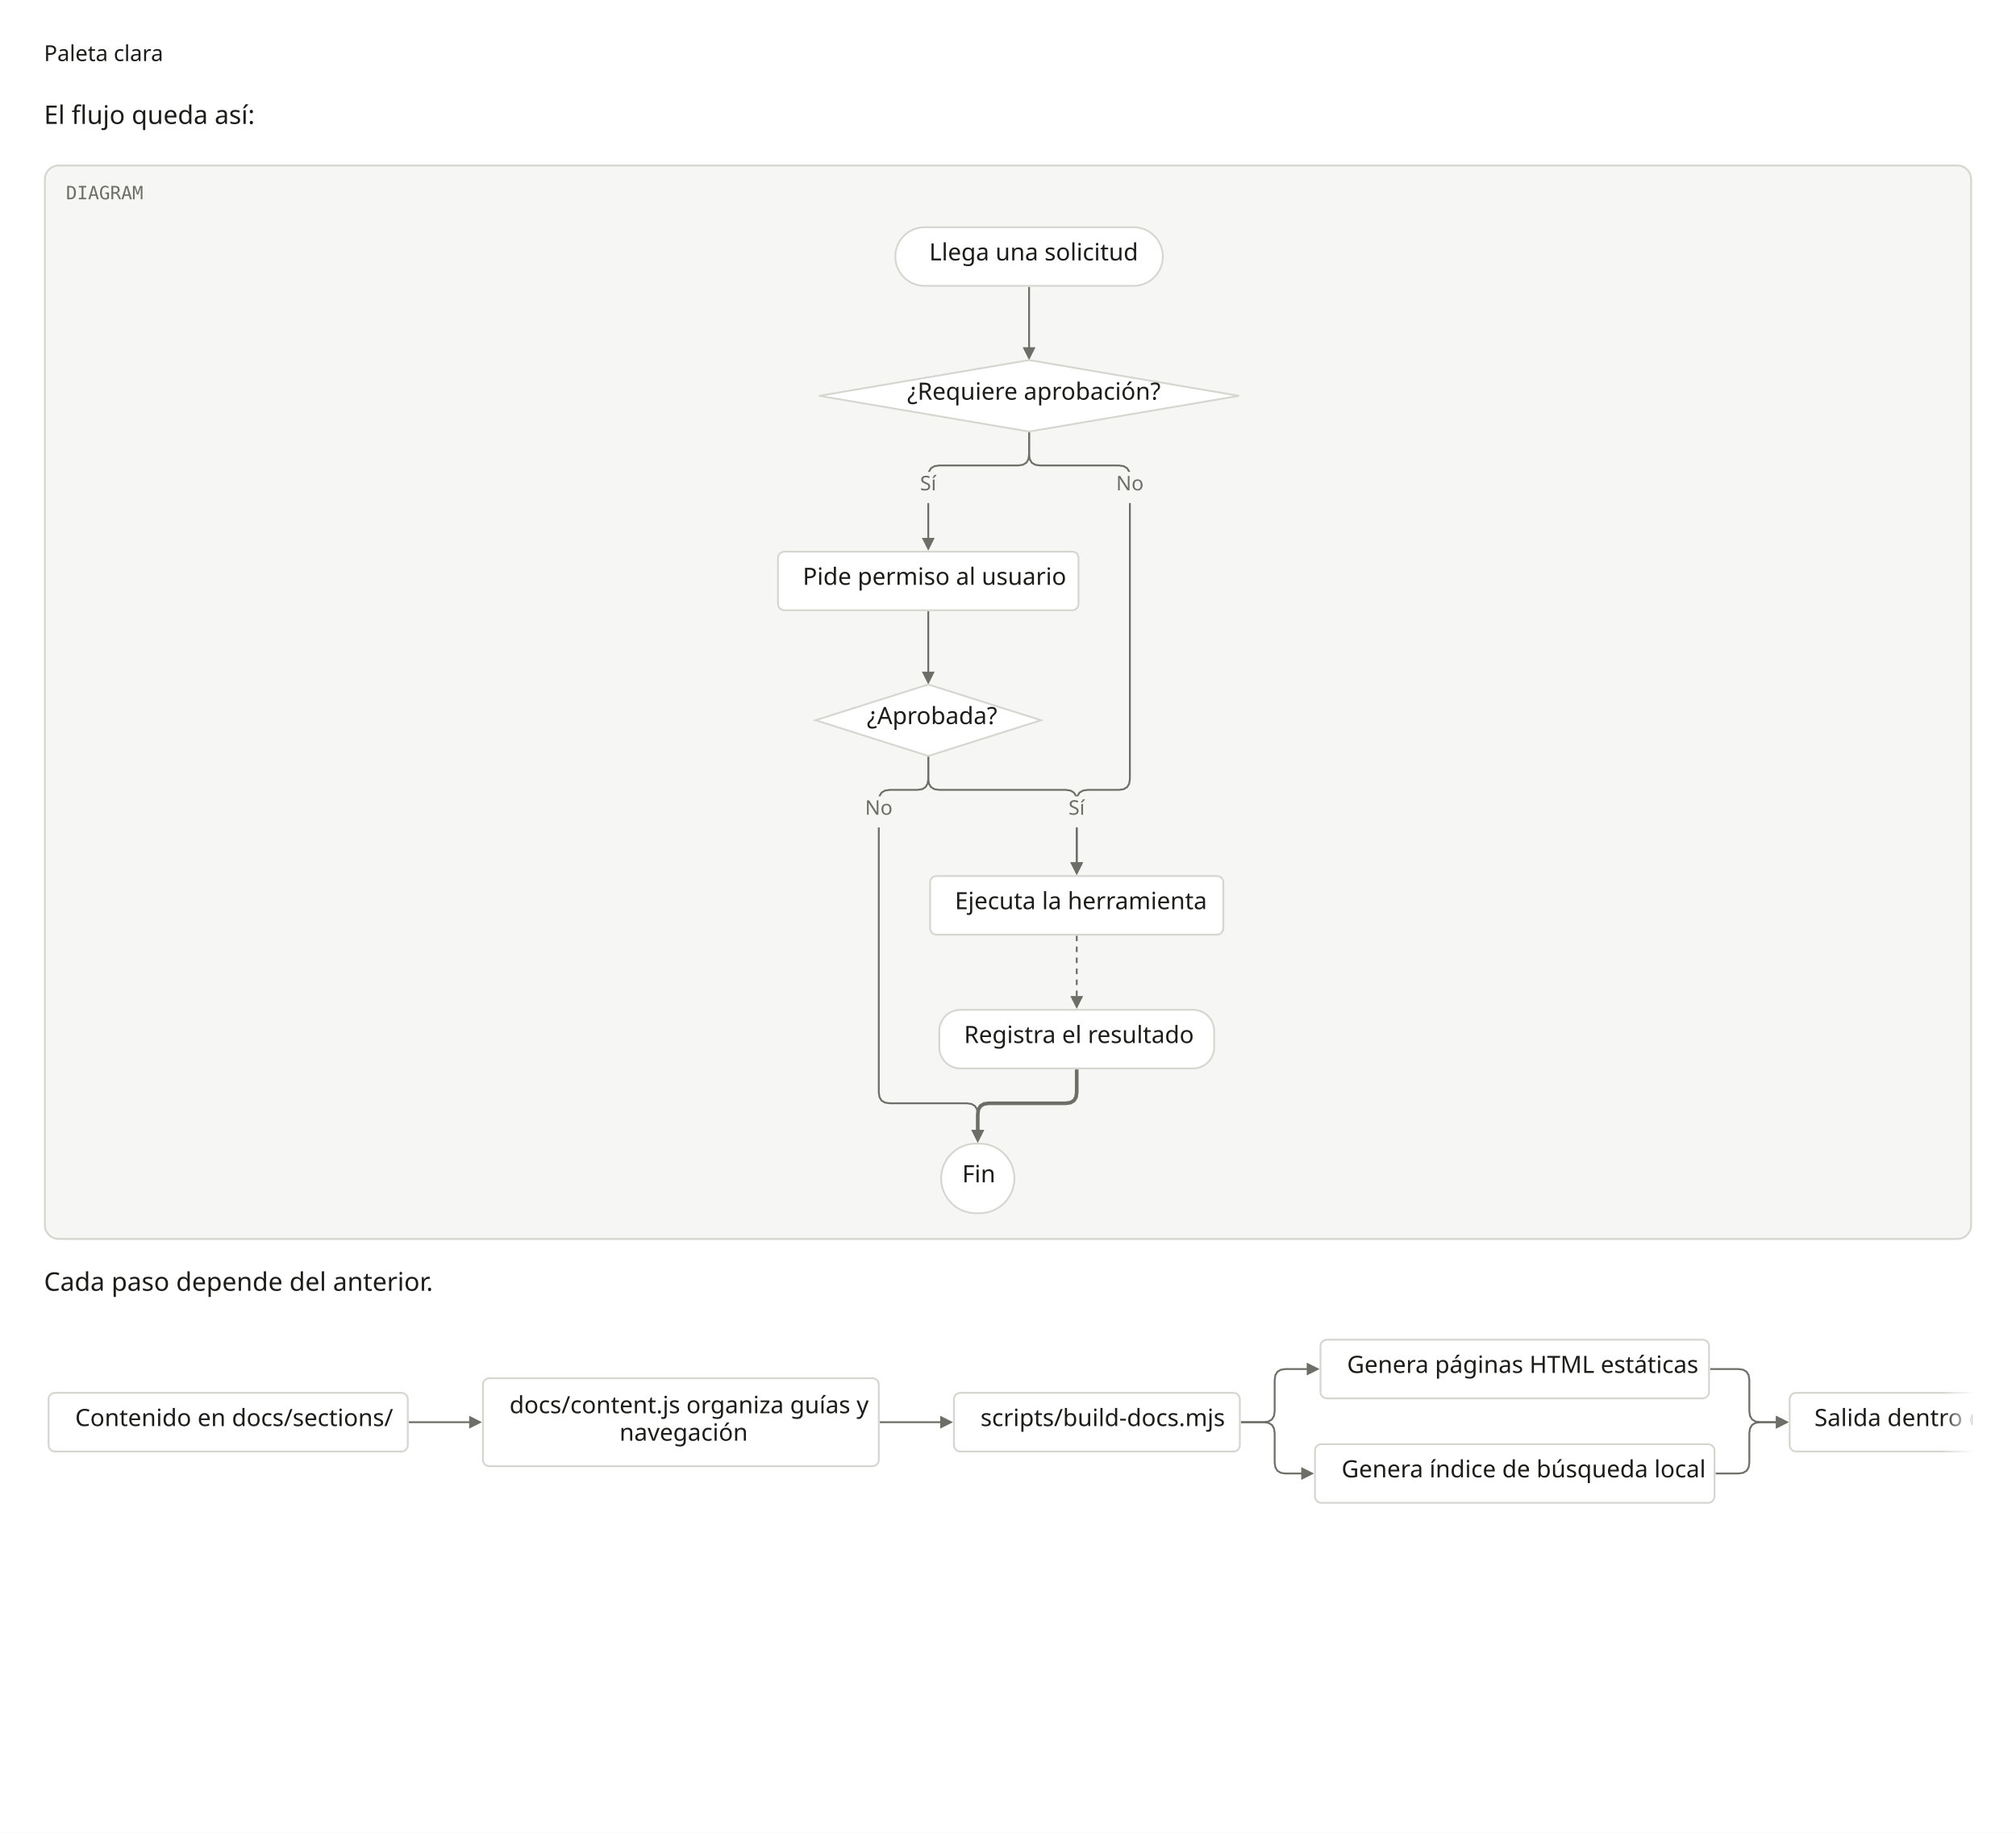
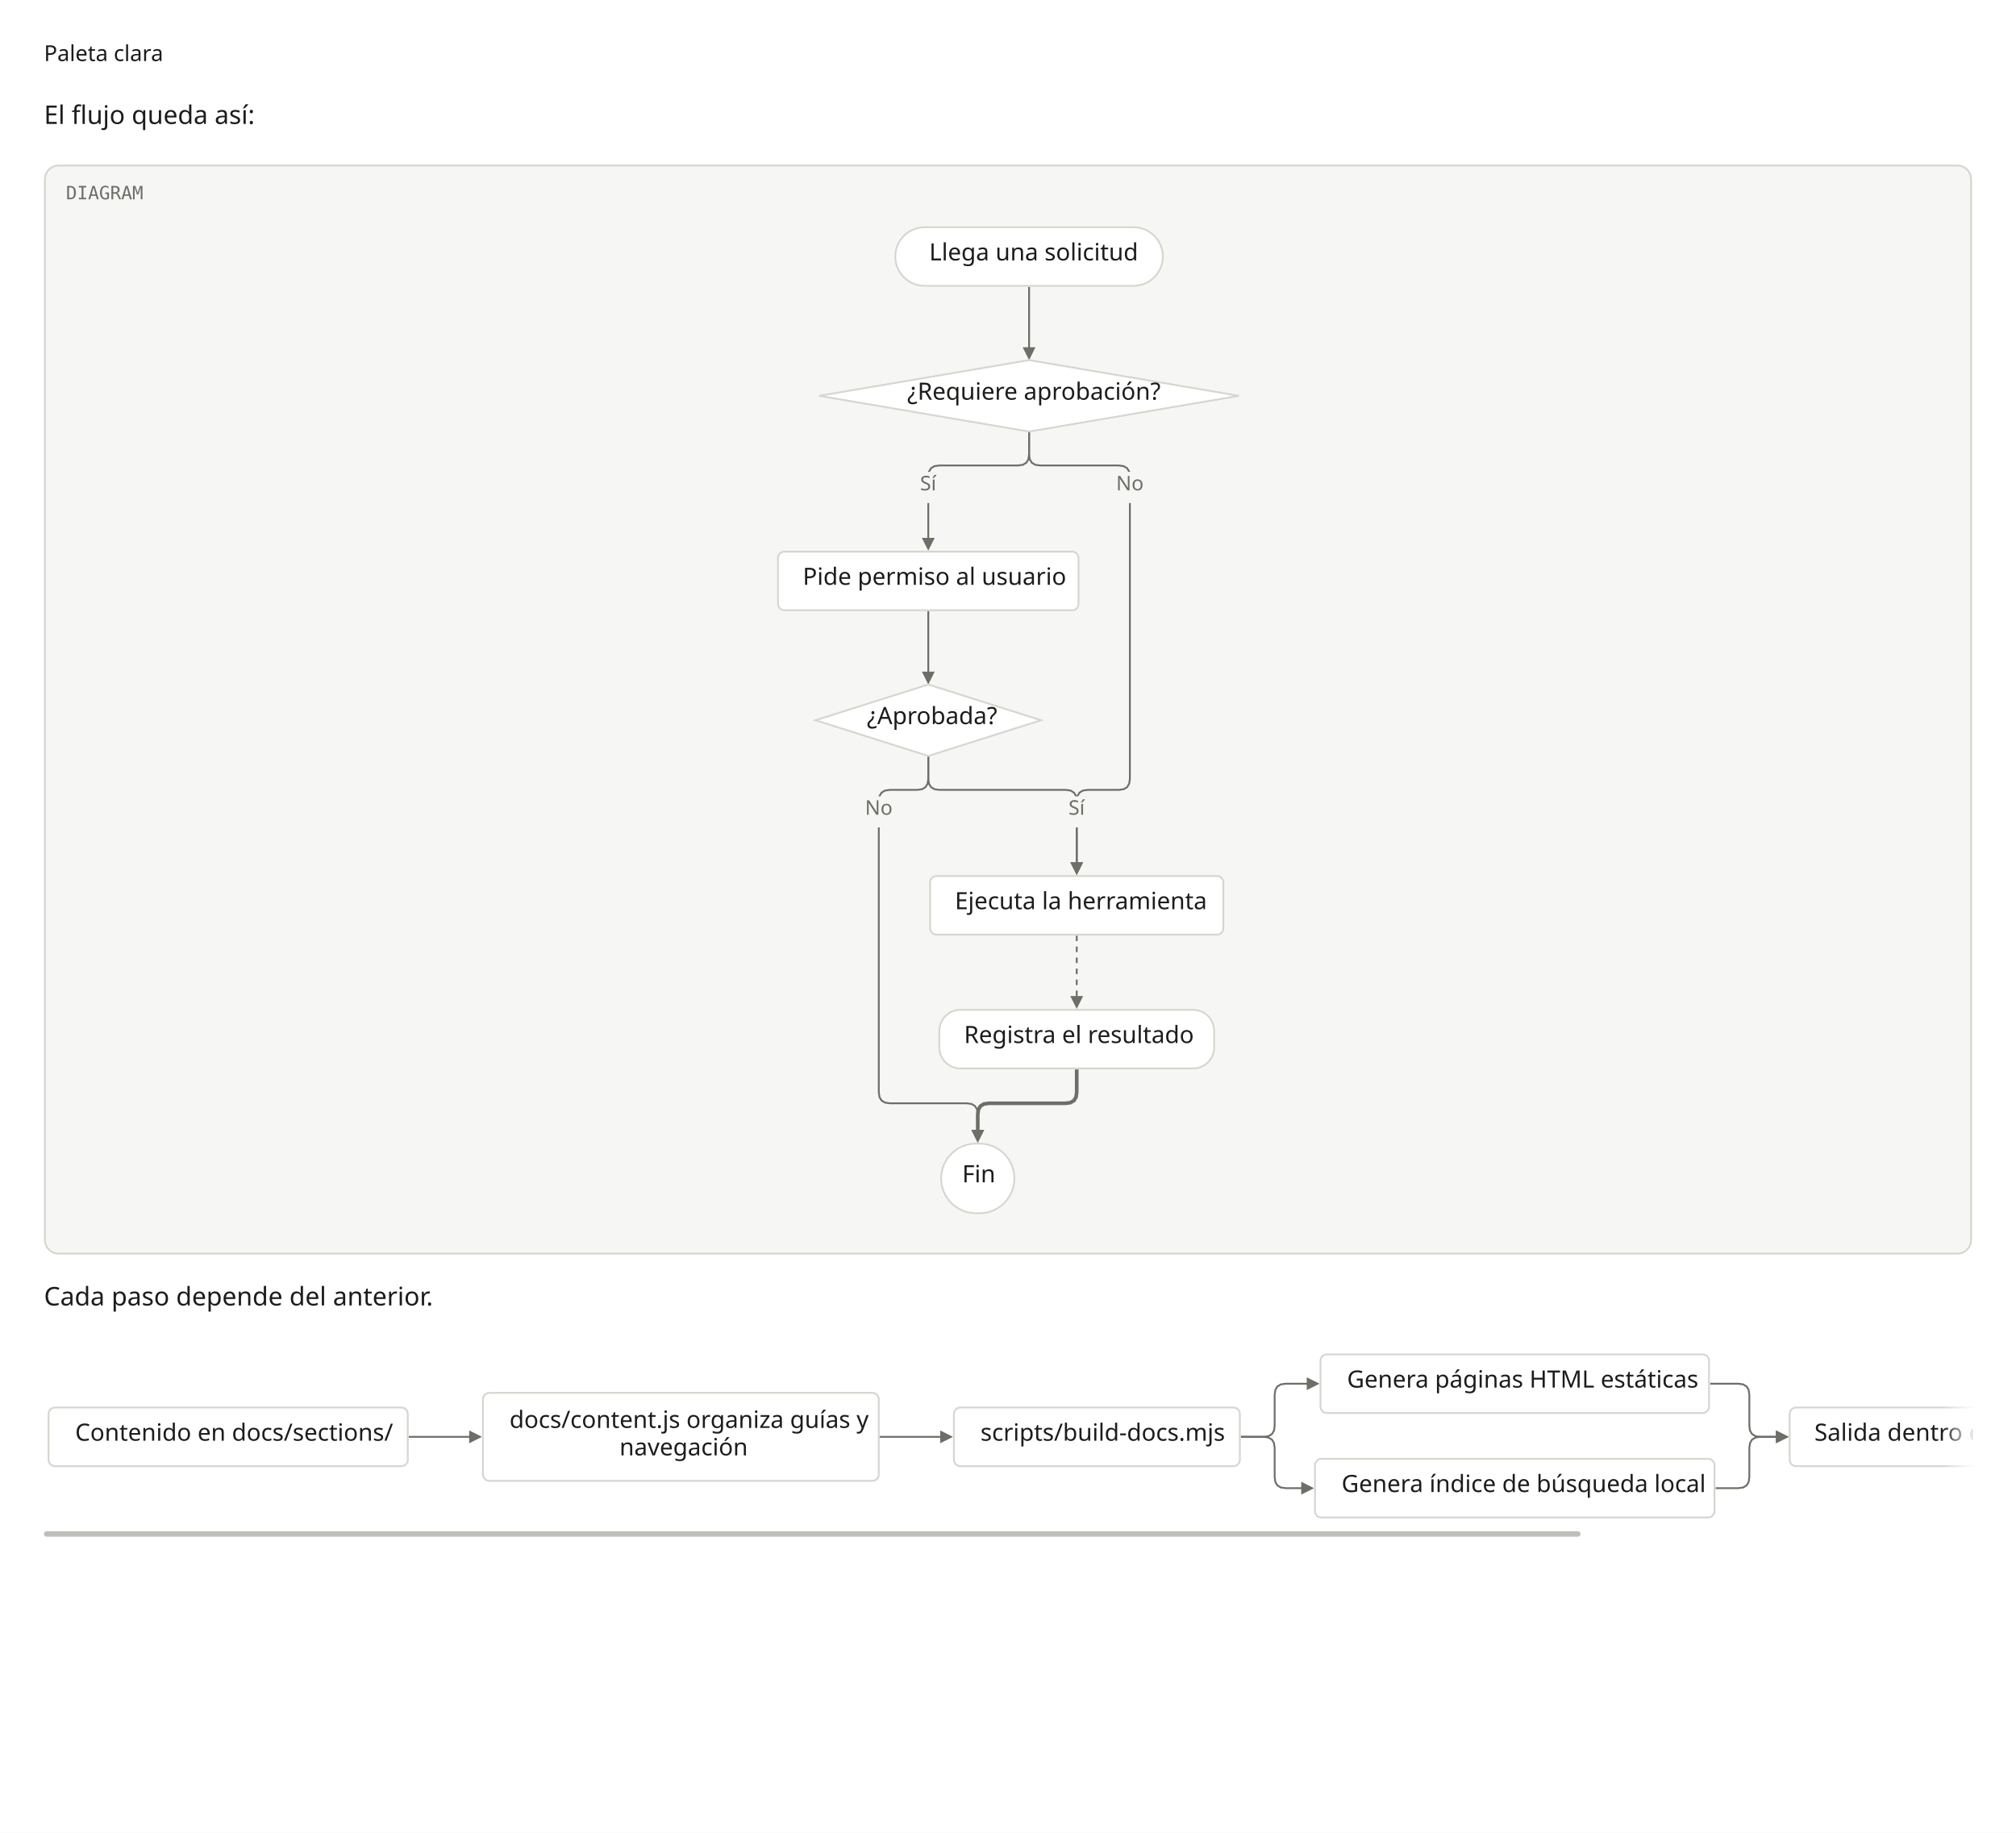
<svg xmlns="http://www.w3.org/2000/svg" width="1100" height="1000" viewBox="0 0 1100 1000" overflow="hidden">
  <rect x="0" y="0" width="1100" height="1000" rx="0" fill="#ffffff" fill-opacity="1" />
  <text x="24" y="24" font-family="Ubuntu,sans-serif" font-size="12" dominant-baseline="text-before-edge" fill="#1c1c1a" fill-opacity="1" xml:space="preserve">Paleta clara</text>
  <text x="24" y="56.759" font-family="Ubuntu,sans-serif" font-size="14" dominant-baseline="text-before-edge" fill="#1c1c1a" fill-opacity="1" xml:space="preserve">El flujo queda así:</text>
-   <rect x="24" y="89.821" width="1052" height="586.652" rx="8" fill="#f6f6f4" fill-opacity="1" />
-   <rect x="24.5" y="90.321" width="1051" height="585.652" rx="7.5" fill="none" stroke="#d6d6d1" stroke-opacity="1" stroke-width="1" />
+   <rect x="24" y="89.821" width="1052" height="594.652" rx="8" fill="#f6f6f4" fill-opacity="1" />
+   <rect x="24.5" y="90.321" width="1051" height="593.652" rx="7.5" fill="none" stroke="#d6d6d1" stroke-opacity="1" stroke-width="1" />
  <text x="36" y="101.821" font-family="Hack,monospace" font-size="10" dominant-baseline="text-before-edge" fill="#6e6e68" fill-opacity="1" xml:space="preserve">DIAGRAM</text>
  <defs>
    <clipPath id="clip-6" clipPathUnits="userSpaceOnUse">
-       <rect x="36" y="121.473" width="1028" height="543" />
+       <rect x="36" y="121.473" width="1028" height="551" />
    </clipPath>
  </defs>
  <g clip-path="url(#clip-6)">
    <polygon points="561.5,196.473 558,189.473 565,189.473" fill="#6e6e68" fill-opacity="1" />
    <polyline points="561.5,156.473 561.5,192.973" fill="none" stroke="#6e6e68" stroke-opacity="1" stroke-width="1" />
    <polygon points="506.5,300.473 503,293.473 510,293.473" fill="#6e6e68" fill-opacity="1" />
    <polyline points="561.5,235.473 561.5,247.973 561.125,250.598 560,252.473 558.125,253.598 555.5,253.973 512.5,253.973 509.875,254.348 508,255.473 506.875,257.348 506.5,259.973 506.5,296.973" fill="none" stroke="#6e6e68" stroke-opacity="1" stroke-width="1" />
    <polygon points="587.5,477.473 584,470.473 591,470.473" fill="#6e6e68" fill-opacity="1" />
    <polyline points="561.5,235.473 561.5,247.973 561.875,250.598 563,252.473 564.875,253.598 567.5,253.973 610.5,253.973 613.125,254.348 615,255.473 616.125,257.348 616.5,259.973 616.5,424.973 616.125,427.598 615,429.473 613.125,430.598 610.5,430.973 593.5,430.973 590.875,431.348 589,432.473 587.875,434.348 587.5,436.973 587.5,473.973" fill="none" stroke="#6e6e68" stroke-opacity="1" stroke-width="1" />
    <polygon points="506.5,373.473 503,366.473 510,366.473" fill="#6e6e68" fill-opacity="1" />
    <polyline points="506.5,333.473 506.5,369.973" fill="none" stroke="#6e6e68" stroke-opacity="1" stroke-width="1" />
    <polygon points="587.5,477.473 584,470.473 591,470.473" fill="#6e6e68" fill-opacity="1" />
    <polyline points="506.5,412.473 506.5,424.973 506.875,427.598 508,429.473 509.875,430.598 512.5,430.973 581.5,430.973 584.125,431.348 586,432.473 587.125,434.348 587.5,436.973 587.5,473.973" fill="none" stroke="#6e6e68" stroke-opacity="1" stroke-width="1" />
    <polygon points="533.5,623.473 530,616.473 537,616.473" fill="#6e6e68" fill-opacity="1" />
    <polyline points="506.5,412.473 506.5,424.973 506.125,427.598 505,429.473 503.125,430.598 500.5,430.973 485.5,430.973 482.875,431.348 481,432.473 479.875,434.348 479.5,436.973 479.5,595.973 479.875,598.598 481,600.473 482.875,601.598 485.5,601.973 527.5,601.973 530.125,602.348 532,603.473 533.125,605.348 533.5,607.973 533.5,619.973" fill="none" stroke="#6e6e68" stroke-opacity="1" stroke-width="1" />
    <polygon points="587.5,550.473 584,543.473 591,543.473" fill="#6e6e68" fill-opacity="1" />
    <polyline points="587.5,510.473 587.5,546.973" fill="none" stroke="#6e6e68" stroke-opacity="1" stroke-width="1" stroke-dasharray="3 3" />
    <polygon points="533.5,623.473 530,616.473 537,616.473" fill="#6e6e68" fill-opacity="1" />
    <polyline points="587.5,583.473 587.5,595.973 587.125,598.598 586,600.473 584.125,601.598 581.5,601.973 539.5,601.973 536.875,602.348 535,603.473 533.875,605.348 533.5,607.973 533.5,619.973" fill="none" stroke="#6e6e68" stroke-opacity="1" stroke-width="2" />
    <rect x="496" y="257.473" width="21" height="17" rx="4" fill="#f6f6f4" fill-opacity="1" />
    <text x="502" y="259" font-family="Ubuntu,sans-serif" font-size="11" dominant-baseline="text-before-edge" fill="#6e6e68" fill-opacity="1" xml:space="preserve">Sí</text>
    <rect x="603" y="257.473" width="27" height="17" rx="4" fill="#f6f6f4" fill-opacity="1" />
    <text x="609" y="259" font-family="Ubuntu,sans-serif" font-size="11" dominant-baseline="text-before-edge" fill="#6e6e68" fill-opacity="1" xml:space="preserve">No</text>
    <rect x="577" y="434.473" width="21" height="17" rx="4" fill="#f6f6f4" fill-opacity="1" />
    <text x="583" y="436" font-family="Ubuntu,sans-serif" font-size="11" dominant-baseline="text-before-edge" fill="#6e6e68" fill-opacity="1" xml:space="preserve">Sí</text>
    <rect x="466" y="434.473" width="27" height="17" rx="4" fill="#f6f6f4" fill-opacity="1" />
    <text x="472" y="436" font-family="Ubuntu,sans-serif" font-size="11" dominant-baseline="text-before-edge" fill="#6e6e68" fill-opacity="1" xml:space="preserve">No</text>
    <rect x="488" y="123.473" width="147" height="33" rx="16.5" fill="#ffffff" fill-opacity="1" />
    <rect x="488.5" y="123.973" width="146" height="32" rx="16" fill="none" stroke="#d6d6d1" stroke-opacity="1" stroke-width="1" />
    <text x="507" y="132" font-family="Ubuntu,sans-serif" font-size="13" dominant-baseline="text-before-edge" fill="#1c1c1a" fill-opacity="1" xml:space="preserve">Llega una solicitud</text>
    <polygon points="561.5,196.473 676,215.973 447,215.973" fill="#ffffff" fill-opacity="1" />
    <polygon points="561.5,235.473 447,215.973 676,215.973" fill="#ffffff" fill-opacity="1" />
    <polyline points="561.5,196.473 676,215.973 561.5,235.473 447,215.973 561.5,196.473" fill="none" stroke="#d6d6d1" stroke-opacity="1" stroke-width="1" />
    <text x="495" y="208" font-family="Ubuntu,sans-serif" font-size="13" dominant-baseline="text-before-edge" fill="#1c1c1a" fill-opacity="1" xml:space="preserve">¿Requiere aprobación?</text>
    <rect x="424" y="300.473" width="165" height="33" rx="4" fill="#ffffff" fill-opacity="1" />
    <rect x="424.5" y="300.973" width="164" height="32" rx="3.5" fill="none" stroke="#d6d6d1" stroke-opacity="1" stroke-width="1" />
    <text x="438" y="309" font-family="Ubuntu,sans-serif" font-size="13" dominant-baseline="text-before-edge" fill="#1c1c1a" fill-opacity="1" xml:space="preserve">Pide permiso al usuario</text>
    <rect x="507" y="477.473" width="161" height="33" rx="4" fill="#ffffff" fill-opacity="1" />
    <rect x="507.5" y="477.973" width="160" height="32" rx="3.5" fill="none" stroke="#d6d6d1" stroke-opacity="1" stroke-width="1" />
    <text x="521" y="486" font-family="Ubuntu,sans-serif" font-size="13" dominant-baseline="text-before-edge" fill="#1c1c1a" fill-opacity="1" xml:space="preserve">Ejecuta la herramienta</text>
    <polygon points="506.5,373.473 568,392.973 445,392.973" fill="#ffffff" fill-opacity="1" />
    <polygon points="506.5,412.473 445,392.973 568,392.973" fill="#ffffff" fill-opacity="1" />
    <polyline points="506.5,373.473 568,392.973 506.5,412.473 445,392.973 506.5,373.473" fill="none" stroke="#d6d6d1" stroke-opacity="1" stroke-width="1" />
    <text x="473" y="385" font-family="Ubuntu,sans-serif" font-size="13" dominant-baseline="text-before-edge" fill="#1c1c1a" fill-opacity="1" xml:space="preserve">¿Aprobada?</text>
    <rect x="513" y="623.473" width="41" height="39" rx="19.5" fill="#ffffff" fill-opacity="1" />
    <rect x="513.5" y="623.973" width="40" height="38" rx="19" fill="none" stroke="#d6d6d1" stroke-opacity="1" stroke-width="1" />
    <text x="525" y="635" font-family="Ubuntu,sans-serif" font-size="13" dominant-baseline="text-before-edge" fill="#1c1c1a" fill-opacity="1" xml:space="preserve">Fin</text>
    <rect x="512" y="550.473" width="151" height="33" rx="12" fill="#ffffff" fill-opacity="1" />
    <rect x="512.5" y="550.973" width="150" height="32" rx="11.5" fill="none" stroke="#d6d6d1" stroke-opacity="1" stroke-width="1" />
    <text x="526" y="559" font-family="Ubuntu,sans-serif" font-size="13" dominant-baseline="text-before-edge" fill="#1c1c1a" fill-opacity="1" xml:space="preserve">Registra el resultado</text>
  </g>
-   <text x="24" y="693.411" font-family="Ubuntu,sans-serif" font-size="14" dominant-baseline="text-before-edge" fill="#1c1c1a" fill-opacity="1" xml:space="preserve">Cada paso depende del anterior.</text>
+   <text x="24" y="701.411" font-family="Ubuntu,sans-serif" font-size="14" dominant-baseline="text-before-edge" fill="#1c1c1a" fill-opacity="1" xml:space="preserve">Cada paso depende del anterior.</text>
  <defs>
    <clipPath id="clip-56" clipPathUnits="userSpaceOnUse">
-       <rect x="24" y="728.473" width="1052" height="94" />
+       <rect x="24" y="736.473" width="1052" height="102" />
    </clipPath>
  </defs>
  <g clip-path="url(#clip-56)">
-     <polygon points="263,775.973 256,779.473 256,772.473" fill="#6e6e68" fill-opacity="1" />
-     <polyline points="223,775.973 259.5,775.973" fill="none" stroke="#6e6e68" stroke-opacity="1" stroke-width="1" />
-     <polygon points="520,775.973 513,779.473 513,772.473" fill="#6e6e68" fill-opacity="1" />
-     <polyline points="480,775.973 516.5,775.973" fill="none" stroke="#6e6e68" stroke-opacity="1" stroke-width="1" />
-     <polygon points="720,746.973 713,750.473 713,743.473" fill="#6e6e68" fill-opacity="1" />
-     <polyline points="677,775.973 689.5,775.973 692.125,775.598 694,774.473 695.125,772.598 695.5,769.973 695.5,752.973 695.875,750.348 697,748.473 698.875,747.348 701.5,746.973 716.5,746.973" fill="none" stroke="#6e6e68" stroke-opacity="1" stroke-width="1" />
-     <polygon points="717,803.973 710,807.473 710,800.473" fill="#6e6e68" fill-opacity="1" />
-     <polyline points="677,775.973 689.5,775.973 692.125,776.348 694,777.473 695.125,779.348 695.5,781.973 695.5,797.973 695.875,800.598 697,802.473 698.875,803.598 701.5,803.973 713.5,803.973" fill="none" stroke="#6e6e68" stroke-opacity="1" stroke-width="1" />
-     <polygon points="976,775.973 969,779.473 969,772.473" fill="#6e6e68" fill-opacity="1" />
-     <polyline points="933,746.973 948.5,746.973 951.125,747.348 953,748.473 954.125,750.348 954.5,752.973 954.5,769.973 954.875,772.598 956,774.473 957.875,775.598 960.5,775.973 972.5,775.973" fill="none" stroke="#6e6e68" stroke-opacity="1" stroke-width="1" />
-     <polygon points="976,775.973 969,779.473 969,772.473" fill="#6e6e68" fill-opacity="1" />
-     <polyline points="936,803.973 948.5,803.973 951.125,803.598 953,802.473 954.125,800.598 954.5,797.973 954.5,781.973 954.875,779.348 956,777.473 957.875,776.348 960.5,775.973 972.5,775.973" fill="none" stroke="#6e6e68" stroke-opacity="1" stroke-width="1" />
-     <polygon points="1171,775.973 1164,779.473 1164,772.473" fill="#6e6e68" fill-opacity="1" />
-     <polyline points="1131,775.973 1167.5,775.973" fill="none" stroke="#6e6e68" stroke-opacity="1" stroke-width="1" />
-     <rect x="26" y="759.473" width="197" height="33" rx="4" fill="#ffffff" fill-opacity="1" />
-     <rect x="26.5" y="759.973" width="196" height="32" rx="3.5" fill="none" stroke="#d6d6d1" stroke-opacity="1" stroke-width="1" />
-     <text x="41" y="768" font-family="Ubuntu,sans-serif" font-size="13" dominant-baseline="text-before-edge" fill="#1c1c1a" fill-opacity="1" xml:space="preserve">Contenido en docs/sections/</text>
-     <rect x="263" y="751.473" width="217" height="49" rx="4" fill="#ffffff" fill-opacity="1" />
-     <rect x="263.5" y="751.973" width="216" height="48" rx="3.5" fill="none" stroke="#d6d6d1" stroke-opacity="1" stroke-width="1" />
-     <text x="278" y="761" font-family="Ubuntu,sans-serif" font-size="13" dominant-baseline="text-before-edge" fill="#1c1c1a" fill-opacity="1" xml:space="preserve">docs/content.js organiza guías y</text>
-     <text x="338" y="776" font-family="Ubuntu,sans-serif" font-size="13" dominant-baseline="text-before-edge" fill="#1c1c1a" fill-opacity="1" xml:space="preserve">navegación</text>
-     <rect x="520" y="759.473" width="157" height="33" rx="4" fill="#ffffff" fill-opacity="1" />
-     <rect x="520.5" y="759.973" width="156" height="32" rx="3.5" fill="none" stroke="#d6d6d1" stroke-opacity="1" stroke-width="1" />
-     <text x="535" y="768" font-family="Ubuntu,sans-serif" font-size="13" dominant-baseline="text-before-edge" fill="#1c1c1a" fill-opacity="1" xml:space="preserve">scripts/build-docs.mjs</text>
-     <rect x="720" y="730.473" width="213" height="33" rx="4" fill="#ffffff" fill-opacity="1" />
-     <rect x="720.5" y="730.973" width="212" height="32" rx="3.5" fill="none" stroke="#d6d6d1" stroke-opacity="1" stroke-width="1" />
-     <text x="735" y="739" font-family="Ubuntu,sans-serif" font-size="13" dominant-baseline="text-before-edge" fill="#1c1c1a" fill-opacity="1" xml:space="preserve">Genera páginas HTML estáticas</text>
-     <rect x="717" y="787.473" width="219" height="33" rx="4" fill="#ffffff" fill-opacity="1" />
-     <rect x="717.5" y="787.973" width="218" height="32" rx="3.5" fill="none" stroke="#d6d6d1" stroke-opacity="1" stroke-width="1" />
-     <text x="732" y="796" font-family="Ubuntu,sans-serif" font-size="13" dominant-baseline="text-before-edge" fill="#1c1c1a" fill-opacity="1" xml:space="preserve">Genera índice de búsqueda local</text>
-     <rect x="976" y="759.473" width="155" height="33" rx="4" fill="#ffffff" fill-opacity="1" />
-     <rect x="976.5" y="759.973" width="154" height="32" rx="3.5" fill="none" stroke="#d6d6d1" stroke-opacity="1" stroke-width="1" />
-     <text x="990" y="768" font-family="Ubuntu,sans-serif" font-size="13" dominant-baseline="text-before-edge" fill="#1c1c1a" fill-opacity="1" xml:space="preserve">Salida dentro de dist/</text>
-     <rect x="1171" y="751.473" width="171" height="49" rx="4" fill="#ffffff" fill-opacity="1" />
-     <rect x="1171.5" y="751.973" width="170" height="48" rx="3.5" fill="none" stroke="#d6d6d1" stroke-opacity="1" stroke-width="1" />
-     <text x="1186" y="761" font-family="Ubuntu,sans-serif" font-size="13" dominant-baseline="text-before-edge" fill="#1c1c1a" fill-opacity="1" xml:space="preserve">El navegador muestra la</text>
-     <text x="1211" y="776" font-family="Ubuntu,sans-serif" font-size="13" dominant-baseline="text-before-edge" fill="#1c1c1a" fill-opacity="1" xml:space="preserve">documentación</text>
-     <rect x="1060" y="728.473" width="1" height="94" rx="0" fill="#ffffff" fill-opacity="0.031" />
-     <rect x="1061" y="728.473" width="1" height="94" rx="0" fill="#ffffff" fill-opacity="0.094" />
-     <rect x="1062" y="728.473" width="1" height="94" rx="0" fill="#ffffff" fill-opacity="0.157" />
-     <rect x="1063" y="728.473" width="1" height="94" rx="0" fill="#ffffff" fill-opacity="0.22" />
-     <rect x="1064" y="728.473" width="1" height="94" rx="0" fill="#ffffff" fill-opacity="0.282" />
-     <rect x="1065" y="728.473" width="1" height="94" rx="0" fill="#ffffff" fill-opacity="0.345" />
-     <rect x="1066" y="728.473" width="1" height="94" rx="0" fill="#ffffff" fill-opacity="0.408" />
-     <rect x="1067" y="728.473" width="1" height="94" rx="0" fill="#ffffff" fill-opacity="0.471" />
-     <rect x="1068" y="728.473" width="1" height="94" rx="0" fill="#ffffff" fill-opacity="0.529" />
-     <rect x="1069" y="728.473" width="1" height="94" rx="0" fill="#ffffff" fill-opacity="0.592" />
-     <rect x="1070" y="728.473" width="1" height="94" rx="0" fill="#ffffff" fill-opacity="0.655" />
-     <rect x="1071" y="728.473" width="1" height="94" rx="0" fill="#ffffff" fill-opacity="0.718" />
-     <rect x="1072" y="728.473" width="1" height="94" rx="0" fill="#ffffff" fill-opacity="0.78" />
-     <rect x="1073" y="728.473" width="1" height="94" rx="0" fill="#ffffff" fill-opacity="0.843" />
-     <rect x="1074" y="728.473" width="1" height="94" rx="0" fill="#ffffff" fill-opacity="0.906" />
-     <rect x="1075" y="728.473" width="1" height="94" rx="0" fill="#ffffff" fill-opacity="0.969" />
+     <polygon points="263,783.973 256,787.473 256,780.473" fill="#6e6e68" fill-opacity="1" />
+     <polyline points="223,783.973 259.5,783.973" fill="none" stroke="#6e6e68" stroke-opacity="1" stroke-width="1" />
+     <polygon points="520,783.973 513,787.473 513,780.473" fill="#6e6e68" fill-opacity="1" />
+     <polyline points="480,783.973 516.5,783.973" fill="none" stroke="#6e6e68" stroke-opacity="1" stroke-width="1" />
+     <polygon points="720,754.973 713,758.473 713,751.473" fill="#6e6e68" fill-opacity="1" />
+     <polyline points="677,783.973 689.5,783.973 692.125,783.598 694,782.473 695.125,780.598 695.5,777.973 695.5,760.973 695.875,758.348 697,756.473 698.875,755.348 701.5,754.973 716.5,754.973" fill="none" stroke="#6e6e68" stroke-opacity="1" stroke-width="1" />
+     <polygon points="717,811.973 710,815.473 710,808.473" fill="#6e6e68" fill-opacity="1" />
+     <polyline points="677,783.973 689.5,783.973 692.125,784.348 694,785.473 695.125,787.348 695.5,789.973 695.5,805.973 695.875,808.598 697,810.473 698.875,811.598 701.5,811.973 713.5,811.973" fill="none" stroke="#6e6e68" stroke-opacity="1" stroke-width="1" />
+     <polygon points="976,783.973 969,787.473 969,780.473" fill="#6e6e68" fill-opacity="1" />
+     <polyline points="933,754.973 948.5,754.973 951.125,755.348 953,756.473 954.125,758.348 954.5,760.973 954.5,777.973 954.875,780.598 956,782.473 957.875,783.598 960.5,783.973 972.5,783.973" fill="none" stroke="#6e6e68" stroke-opacity="1" stroke-width="1" />
+     <polygon points="976,783.973 969,787.473 969,780.473" fill="#6e6e68" fill-opacity="1" />
+     <polyline points="936,811.973 948.5,811.973 951.125,811.598 953,810.473 954.125,808.598 954.5,805.973 954.5,789.973 954.875,787.348 956,785.473 957.875,784.348 960.5,783.973 972.5,783.973" fill="none" stroke="#6e6e68" stroke-opacity="1" stroke-width="1" />
+     <polygon points="1171,783.973 1164,787.473 1164,780.473" fill="#6e6e68" fill-opacity="1" />
+     <polyline points="1131,783.973 1167.5,783.973" fill="none" stroke="#6e6e68" stroke-opacity="1" stroke-width="1" />
+     <rect x="26" y="767.473" width="197" height="33" rx="4" fill="#ffffff" fill-opacity="1" />
+     <rect x="26.5" y="767.973" width="196" height="32" rx="3.5" fill="none" stroke="#d6d6d1" stroke-opacity="1" stroke-width="1" />
+     <text x="41" y="776" font-family="Ubuntu,sans-serif" font-size="13" dominant-baseline="text-before-edge" fill="#1c1c1a" fill-opacity="1" xml:space="preserve">Contenido en docs/sections/</text>
+     <rect x="263" y="759.473" width="217" height="49" rx="4" fill="#ffffff" fill-opacity="1" />
+     <rect x="263.5" y="759.973" width="216" height="48" rx="3.5" fill="none" stroke="#d6d6d1" stroke-opacity="1" stroke-width="1" />
+     <text x="278" y="769" font-family="Ubuntu,sans-serif" font-size="13" dominant-baseline="text-before-edge" fill="#1c1c1a" fill-opacity="1" xml:space="preserve">docs/content.js organiza guías y</text>
+     <text x="338" y="784" font-family="Ubuntu,sans-serif" font-size="13" dominant-baseline="text-before-edge" fill="#1c1c1a" fill-opacity="1" xml:space="preserve">navegación</text>
+     <rect x="520" y="767.473" width="157" height="33" rx="4" fill="#ffffff" fill-opacity="1" />
+     <rect x="520.5" y="767.973" width="156" height="32" rx="3.5" fill="none" stroke="#d6d6d1" stroke-opacity="1" stroke-width="1" />
+     <text x="535" y="776" font-family="Ubuntu,sans-serif" font-size="13" dominant-baseline="text-before-edge" fill="#1c1c1a" fill-opacity="1" xml:space="preserve">scripts/build-docs.mjs</text>
+     <rect x="720" y="738.473" width="213" height="33" rx="4" fill="#ffffff" fill-opacity="1" />
+     <rect x="720.5" y="738.973" width="212" height="32" rx="3.5" fill="none" stroke="#d6d6d1" stroke-opacity="1" stroke-width="1" />
+     <text x="735" y="747" font-family="Ubuntu,sans-serif" font-size="13" dominant-baseline="text-before-edge" fill="#1c1c1a" fill-opacity="1" xml:space="preserve">Genera páginas HTML estáticas</text>
+     <rect x="717" y="795.473" width="219" height="33" rx="4" fill="#ffffff" fill-opacity="1" />
+     <rect x="717.5" y="795.973" width="218" height="32" rx="3.5" fill="none" stroke="#d6d6d1" stroke-opacity="1" stroke-width="1" />
+     <text x="732" y="804" font-family="Ubuntu,sans-serif" font-size="13" dominant-baseline="text-before-edge" fill="#1c1c1a" fill-opacity="1" xml:space="preserve">Genera índice de búsqueda local</text>
+     <rect x="976" y="767.473" width="155" height="33" rx="4" fill="#ffffff" fill-opacity="1" />
+     <rect x="976.5" y="767.973" width="154" height="32" rx="3.5" fill="none" stroke="#d6d6d1" stroke-opacity="1" stroke-width="1" />
+     <text x="990" y="776" font-family="Ubuntu,sans-serif" font-size="13" dominant-baseline="text-before-edge" fill="#1c1c1a" fill-opacity="1" xml:space="preserve">Salida dentro de dist/</text>
+     <rect x="1171" y="759.473" width="171" height="49" rx="4" fill="#ffffff" fill-opacity="1" />
+     <rect x="1171.5" y="759.973" width="170" height="48" rx="3.5" fill="none" stroke="#d6d6d1" stroke-opacity="1" stroke-width="1" />
+     <text x="1186" y="769" font-family="Ubuntu,sans-serif" font-size="13" dominant-baseline="text-before-edge" fill="#1c1c1a" fill-opacity="1" xml:space="preserve">El navegador muestra la</text>
+     <text x="1211" y="784" font-family="Ubuntu,sans-serif" font-size="13" dominant-baseline="text-before-edge" fill="#1c1c1a" fill-opacity="1" xml:space="preserve">documentación</text>
+     <rect x="1060" y="736.473" width="1" height="102" rx="0" fill="#ffffff" fill-opacity="0.031" />
+     <rect x="1061" y="736.473" width="1" height="102" rx="0" fill="#ffffff" fill-opacity="0.094" />
+     <rect x="1062" y="736.473" width="1" height="102" rx="0" fill="#ffffff" fill-opacity="0.157" />
+     <rect x="1063" y="736.473" width="1" height="102" rx="0" fill="#ffffff" fill-opacity="0.22" />
+     <rect x="1064" y="736.473" width="1" height="102" rx="0" fill="#ffffff" fill-opacity="0.282" />
+     <rect x="1065" y="736.473" width="1" height="102" rx="0" fill="#ffffff" fill-opacity="0.345" />
+     <rect x="1066" y="736.473" width="1" height="102" rx="0" fill="#ffffff" fill-opacity="0.408" />
+     <rect x="1067" y="736.473" width="1" height="102" rx="0" fill="#ffffff" fill-opacity="0.471" />
+     <rect x="1068" y="736.473" width="1" height="102" rx="0" fill="#ffffff" fill-opacity="0.529" />
+     <rect x="1069" y="736.473" width="1" height="102" rx="0" fill="#ffffff" fill-opacity="0.592" />
+     <rect x="1070" y="736.473" width="1" height="102" rx="0" fill="#ffffff" fill-opacity="0.655" />
+     <rect x="1071" y="736.473" width="1" height="102" rx="0" fill="#ffffff" fill-opacity="0.718" />
+     <rect x="1072" y="736.473" width="1" height="102" rx="0" fill="#ffffff" fill-opacity="0.78" />
+     <rect x="1073" y="736.473" width="1" height="102" rx="0" fill="#ffffff" fill-opacity="0.843" />
+     <rect x="1074" y="736.473" width="1" height="102" rx="0" fill="#ffffff" fill-opacity="0.906" />
+     <rect x="1075" y="736.473" width="1" height="102" rx="0" fill="#ffffff" fill-opacity="0.969" />
+     <rect x="24" y="835.473" width="838.412" height="3" rx="1.5" fill="#6e6e68" fill-opacity="0.447" />
  </g>
</svg>
